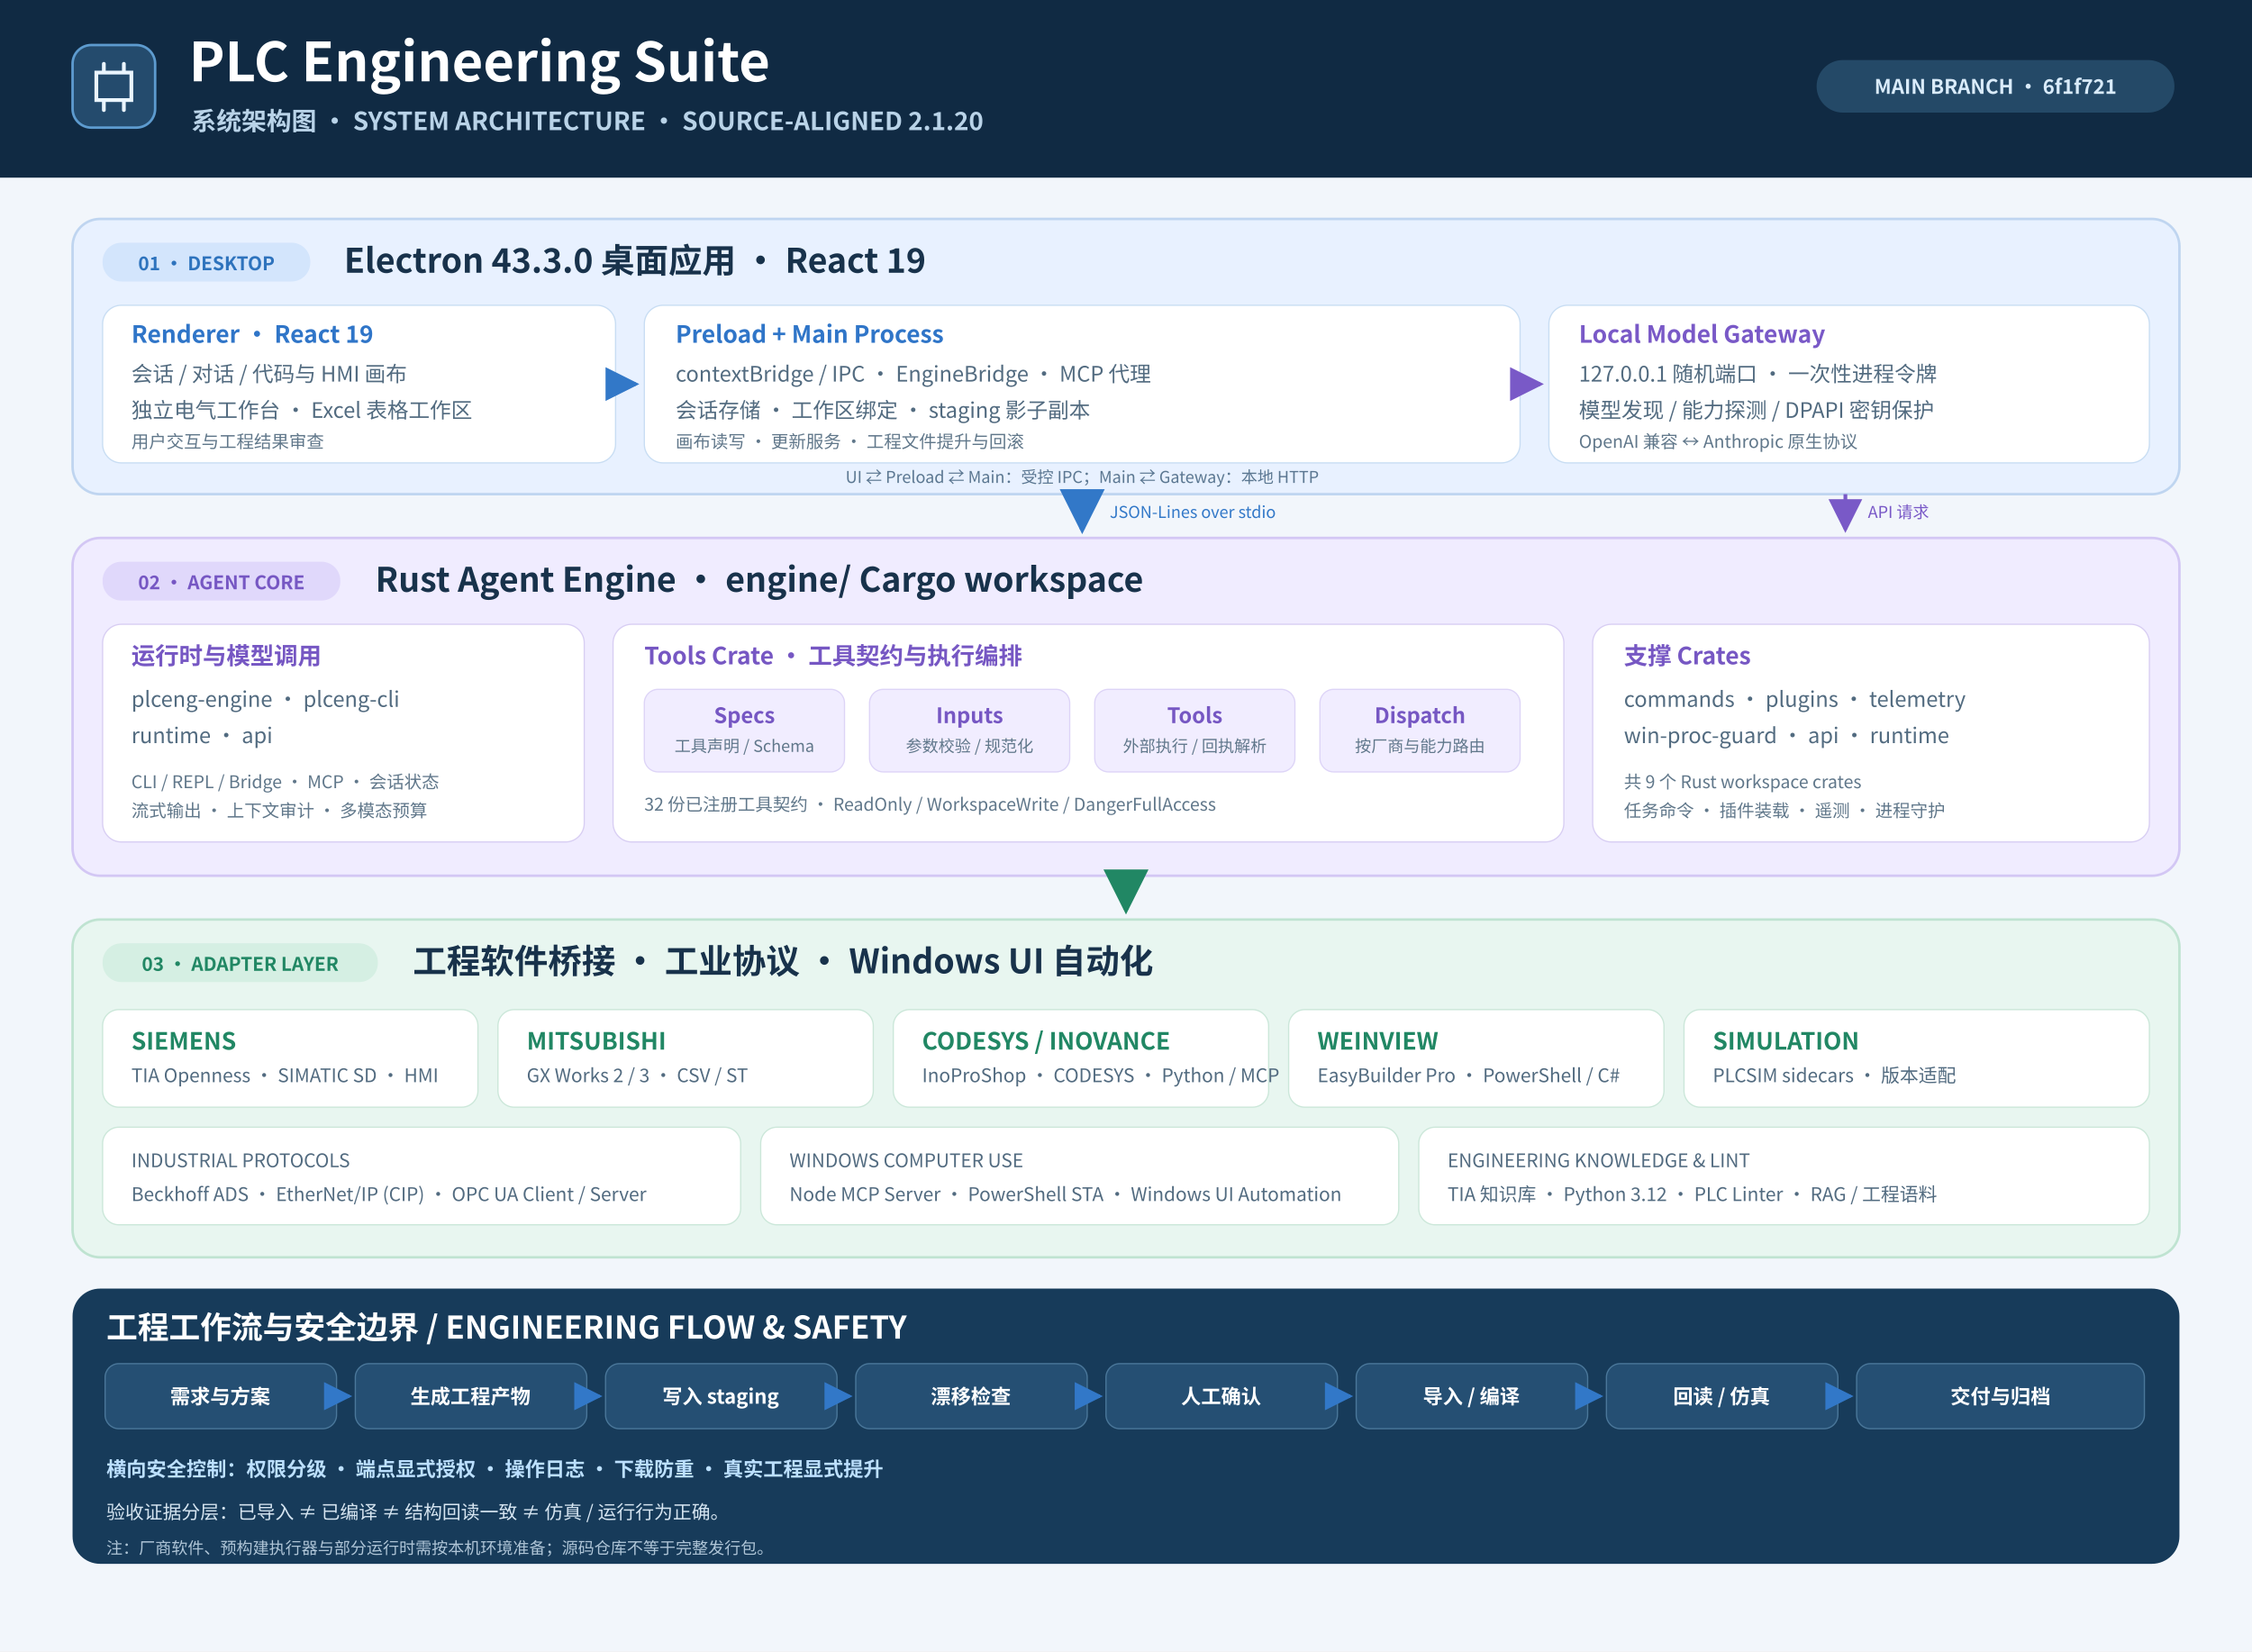
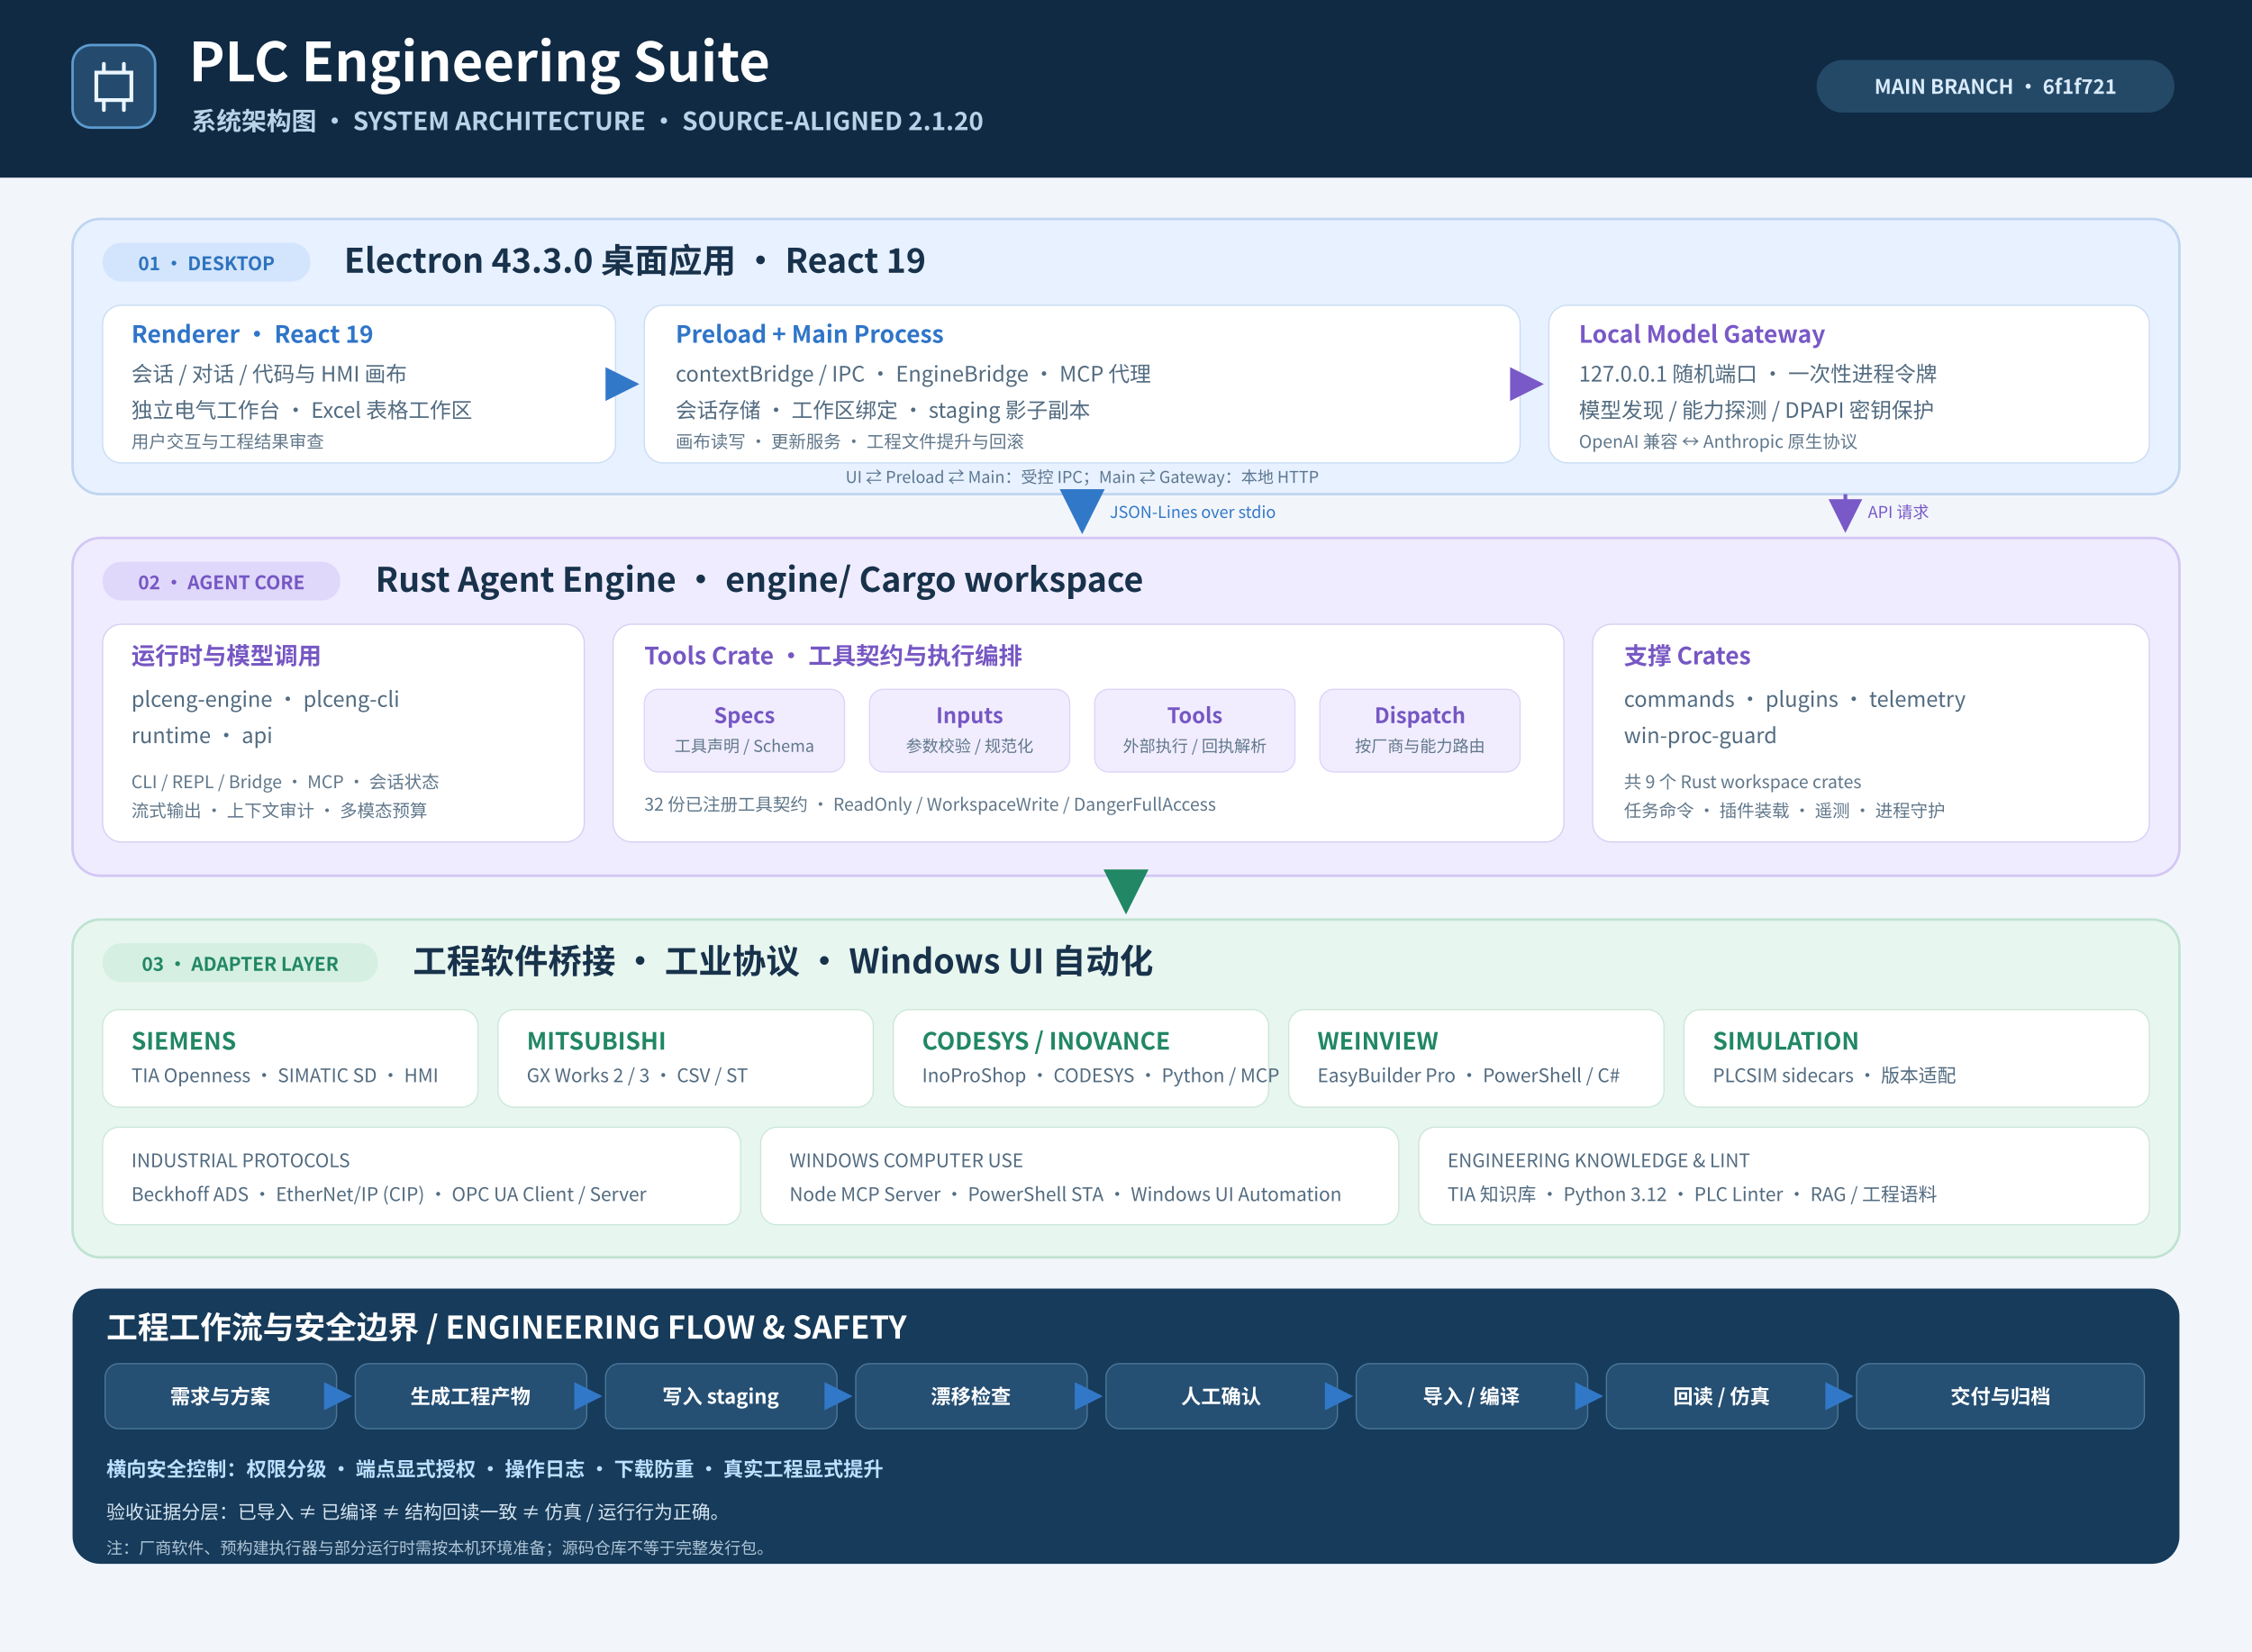
<svg xmlns="http://www.w3.org/2000/svg" width="1800" height="1320" viewBox="0 0 1800 1320">
  <defs>
    <style>
text{font-family:"Noto Sans CJK SC","Microsoft YaHei","PingFang SC",Arial,sans-serif}
.h1{font-size:43px;font-weight:700;fill:#fff}.sub{font-size:20px;font-weight:600;fill:#B9D3E8}
.section{font-size:27px;font-weight:700;fill:#18324B}.label{font-size:19px;font-weight:700}
.body{font-size:17px;fill:#526B80}.small{font-size:14px;fill:#60778A}.tiny{font-size:13px;fill:#60778A}
</style>
    <marker id="blueArrow" markerWidth="9" markerHeight="9" refX="8" refY="4.5" orient="auto">
      <path d="M0 0L9 4.5L0 9Z" fill="#3278C8" />
    </marker>
    <marker id="violetArrow" markerWidth="9" markerHeight="9" refX="8" refY="4.5" orient="auto">
      <path d="M0 0L9 4.5L0 9Z" fill="#7959C7" />
    </marker>
    <marker id="greenArrow" markerWidth="9" markerHeight="9" refX="8" refY="4.5" orient="auto">
      <path d="M0 0L9 4.5L0 9Z" fill="#218764" />
    </marker>
  </defs>
  <rect width="1800" height="1320" fill="#F2F6FB" />
  <rect width="1800" height="142" fill="#102A43" />
  <rect x="58" y="36" width="66" height="66" rx="15" fill="#244B6D" stroke="#5D9BCF" stroke-width="2" />
  <path d="M77 58h28v22H77zM83 51v7M99 51v7M83 80v8M99 80v8" fill="none" stroke="#EAF5FF" stroke-width="3" stroke-linecap="round" />
  <text x="151" y="65" class="h1">PLC Engineering Suite</text>
  <text x="153" y="104" class="sub">系统架构图 · SYSTEM ARCHITECTURE · SOURCE-ALIGNED 2.1.20</text>
  <rect x="1452" y="48" width="286" height="42" rx="21" fill="#244967" />
  <text x="1595" y="75" font-size="16" font-weight="700" fill="#D9EBFA" text-anchor="middle">MAIN BRANCH · 6f1f721</text>
  <rect x="58" y="175" width="1684" height="220" rx="22" fill="#E8F1FF" stroke="#BFD5F0" stroke-width="2" />
  <rect x="82" y="194" width="166" height="31" rx="15" fill="#D3E5FC" />
  <text x="165" y="216" font-size="15" font-weight="700" fill="#2E73BD" text-anchor="middle">01 · DESKTOP</text>
  <text x="275" y="218" class="section">Electron 43.3.0 桌面应用 · React 19</text>
  <rect x="82" y="244" width="410" height="126" rx="15" fill="#fff" stroke="#C8DDF3" />
  <text x="105" y="274" class="label" fill="#2F75C8">Renderer · React 19</text>
  <text x="105" y="305" class="body">会话 / 对话 / 代码与 HMI 画布</text>
  <text x="105" y="334" class="body">独立电气工作台 · Excel 表格工作区</text>
  <text x="105" y="358" class="small">用户交互与工程结果审查</text>
  <rect x="515" y="244" width="700" height="126" rx="15" fill="#fff" stroke="#C8DDF3" />
  <text x="540" y="274" class="label" fill="#2F75C8">Preload + Main Process</text>
  <text x="540" y="305" class="body">contextBridge / IPC · EngineBridge · MCP 代理</text>
  <text x="540" y="334" class="body">会话存储 · 工作区绑定 · staging 影子副本</text>
  <text x="540" y="358" class="small">画布读写 · 更新服务 · 工程文件提升与回滚</text>
  <rect x="1238" y="244" width="480" height="126" rx="15" fill="#fff" stroke="#C8DDF3" />
  <text x="1262" y="274" class="label" fill="#7959C7">Local Model Gateway</text>
  <text x="1262" y="305" class="body">127.0.0.1 随机端口 · 一次性进程令牌</text>
  <text x="1262" y="334" class="body">模型发现 / 能力探测 / DPAPI 密钥保护</text>
  <text x="1262" y="358" class="small">OpenAI 兼容 ↔ Anthropic 原生协议</text>
  <path d="M492 307H508" stroke="#3278C8" stroke-width="3" marker-end="url(#blueArrow)" />
  <path d="M1215 307H1231" stroke="#7959C7" stroke-width="3" marker-end="url(#violetArrow)" />
  <text x="865" y="386" font-size="13" fill="#5B7791" text-anchor="middle">UI ⇄ Preload ⇄ Main：受控 IPC；Main ⇄ Gateway：本地 HTTP</text>
  <path d="M865 396V423" stroke="#3278C8" stroke-width="4" marker-end="url(#blueArrow)" />
  <text x="887" y="414" font-size="13" fill="#3278C8">JSON-Lines over stdio</text>
  <path d="M1475 395V423" stroke="#7959C7" stroke-width="3" stroke-dasharray="7 6" marker-end="url(#violetArrow)" />
  <text x="1493" y="414" font-size="13" fill="#7959C7">API 请求</text>
  <rect x="58" y="430" width="1684" height="270" rx="22" fill="#F0ECFF" stroke="#D3C7F4" stroke-width="2" />
  <rect x="82" y="449" width="190" height="31" rx="15" fill="#E0D8FB" />
  <text x="177" y="471" font-size="15" font-weight="700" fill="#7657C3" text-anchor="middle">02 · AGENT CORE</text>
  <text x="300" y="473" class="section">Rust Agent Engine · engine/ Cargo workspace</text>
  <rect x="82" y="499" width="385" height="174" rx="15" fill="#fff" stroke="#D8CEF3" />
  <text x="105" y="531" class="label" fill="#7657C3">运行时与模型调用</text>
  <text x="105" y="565" class="body">plceng-engine · plceng-cli</text>
  <text x="105" y="594" class="body">runtime · api</text>
  <text x="105" y="630" class="small">CLI / REPL / Bridge · MCP · 会话状态</text>
  <text x="105" y="653" class="small">流式输出 · 上下文审计 · 多模态预算</text>
  <rect x="490" y="499" width="760" height="174" rx="15" fill="#fff" stroke="#D8CEF3" />
  <text x="515" y="531" class="label" fill="#7657C3">Tools Crate · 工具契约与执行编排</text>
  <g fill="#F1EDFF" stroke="#DDD4F7">
    <rect x="515" y="551" width="160" height="66" rx="11" />
    <rect x="695" y="551" width="160" height="66" rx="11" />
    <rect x="875" y="551" width="160" height="66" rx="11" />
    <rect x="1055" y="551" width="160" height="66" rx="11" />
  </g>
  <g font-size="17" font-weight="700" fill="#7657C3" text-anchor="middle">
    <text x="595" y="578">Specs</text>
    <text x="775" y="578">Inputs</text>
    <text x="955" y="578">Tools</text>
    <text x="1135" y="578">Dispatch</text>
  </g>
  <g font-size="13" fill="#60778A" text-anchor="middle">
    <text x="595" y="601">工具声明 / Schema</text>
    <text x="775" y="601">参数校验 / 规范化</text>
    <text x="955" y="601">外部执行 / 回执解析</text>
    <text x="1135" y="601">按厂商与能力路由</text>
  </g>
  <text x="515" y="648" class="small">32 份已注册工具契约 · ReadOnly / WorkspaceWrite / DangerFullAccess</text>
  <rect x="1273" y="499" width="445" height="174" rx="15" fill="#fff" stroke="#D8CEF3" />
  <text x="1298" y="531" class="label" fill="#7657C3">支撑 Crates</text>
  <text x="1298" y="565" class="body">commands · plugins · telemetry</text>
-   <text x="1298" y="594" class="body">win-proc-guard · api · runtime</text>
+   <text x="1298" y="594" class="body">win-proc-guard</text>
  <text x="1298" y="630" class="small">共 9 个 Rust workspace crates</text>
  <text x="1298" y="653" class="small">任务命令 · 插件装载 · 遥测 · 进程守护</text>
  <path d="M900 701V727" stroke="#218764" stroke-width="4" marker-end="url(#greenArrow)" />
  <rect x="58" y="735" width="1684" height="270" rx="22" fill="#E8F6F0" stroke="#BFE3D1" stroke-width="2" />
  <rect x="82" y="754" width="220" height="31" rx="15" fill="#D5EFE3" />
  <text x="192" y="776" font-size="15" font-weight="700" fill="#218764" text-anchor="middle">03 · ADAPTER LAYER</text>
  <text x="330" y="778" class="section">工程软件桥接 · 工业协议 · Windows UI 自动化</text>
  <g fill="#fff" stroke="#CBE7D9">
    <rect x="82" y="807" width="300" height="78" rx="13" />
    <rect x="398" y="807" width="300" height="78" rx="13" />
    <rect x="714" y="807" width="300" height="78" rx="13" />
    <rect x="1030" y="807" width="300" height="78" rx="13" />
    <rect x="1346" y="807" width="372" height="78" rx="13" />
    <rect x="82" y="901" width="510" height="78" rx="13" />
    <rect x="608" y="901" width="510" height="78" rx="13" />
    <rect x="1134" y="901" width="584" height="78" rx="13" />
  </g>
  <g font-size="19" font-weight="700" fill="#218764">
    <text x="105" y="839">SIEMENS</text>
    <text x="421" y="839">MITSUBISHI</text>
    <text x="737" y="839">CODESYS / INOVANCE</text>
    <text x="1053" y="839">WEINVIEW</text>
    <text x="1369" y="839">SIMULATION</text>
  </g>
  <g font-size="15" fill="#526B80">
    <text x="105" y="865">TIA Openness · SIMATIC SD · HMI</text>
    <text x="421" y="865">GX Works 2 / 3 · CSV / ST</text>
    <text x="737" y="865">InoProShop · CODESYS · Python / MCP</text>
    <text x="1053" y="865">EasyBuilder Pro · PowerShell / C#</text>
    <text x="1369" y="865">PLCSIM sidecars · 版本适配</text>
    <text x="105" y="933">INDUSTRIAL PROTOCOLS</text>
    <text x="631" y="933">WINDOWS COMPUTER USE</text>
    <text x="1157" y="933">ENGINEERING KNOWLEDGE &amp; LINT</text>
    <text x="105" y="960">Beckhoff ADS · EtherNet/IP (CIP) · OPC UA Client / Server</text>
    <text x="631" y="960">Node MCP Server · PowerShell STA · Windows UI Automation</text>
    <text x="1157" y="960">TIA 知识库 · Python 3.12 · PLC Linter · RAG / 工程语料</text>
  </g>
  <rect x="58" y="1030" width="1684" height="220" rx="22" fill="#173B5A" />
  <text x="85" y="1070" font-size="25" font-weight="700" fill="#fff">工程工作流与安全边界 / ENGINEERING FLOW &amp; SAFETY</text>
  <g fill="#254F73" stroke="#4A779A">
    <rect x="84" y="1090" width="185" height="52" rx="11" />
    <rect x="284" y="1090" width="185" height="52" rx="11" />
    <rect x="484" y="1090" width="185" height="52" rx="11" />
    <rect x="684" y="1090" width="185" height="52" rx="11" />
    <rect x="884" y="1090" width="185" height="52" rx="11" />
    <rect x="1084" y="1090" width="185" height="52" rx="11" />
    <rect x="1284" y="1090" width="185" height="52" rx="11" />
    <rect x="1484" y="1090" width="230" height="52" rx="11" />
  </g>
  <g font-size="16" font-weight="700" fill="#fff" text-anchor="middle">
    <text x="176" y="1122">需求与方案</text>
    <text x="376" y="1122">生成工程产物</text>
    <text x="576" y="1122">写入 staging</text>
    <text x="776" y="1122">漂移检查</text>
    <text x="976" y="1122">人工确认</text>
    <text x="1176" y="1122">导入 / 编译</text>
    <text x="1376" y="1122">回读 / 仿真</text>
    <text x="1599" y="1122">交付与归档</text>
  </g>
  <g stroke="#A5D1F4" stroke-width="2.5" marker-end="url(#blueArrow)">
    <path d="M269 1116H279" />
    <path d="M469 1116H479" />
    <path d="M669 1116H679" />
    <path d="M869 1116H879" />
    <path d="M1069 1116H1079" />
    <path d="M1269 1116H1279" />
    <path d="M1469 1116H1479" />
  </g>
  <text x="85" y="1180" font-size="16" font-weight="700" fill="#BCE0FF">横向安全控制：权限分级 · 端点显式授权 · 操作日志 · 下载防重 · 真实工程显式提升</text>
  <text x="85" y="1214" font-size="15" fill="#D6E5F1">验收证据分层：已导入 ≠ 已编译 ≠ 结构回读一致 ≠ 仿真 / 运行行为正确。</text>
  <text x="85" y="1242" font-size="13" fill="#AFC5D7">注：厂商软件、预构建执行器与部分运行时需按本机环境准备；源码仓库不等于完整发行包。</text>
</svg>
